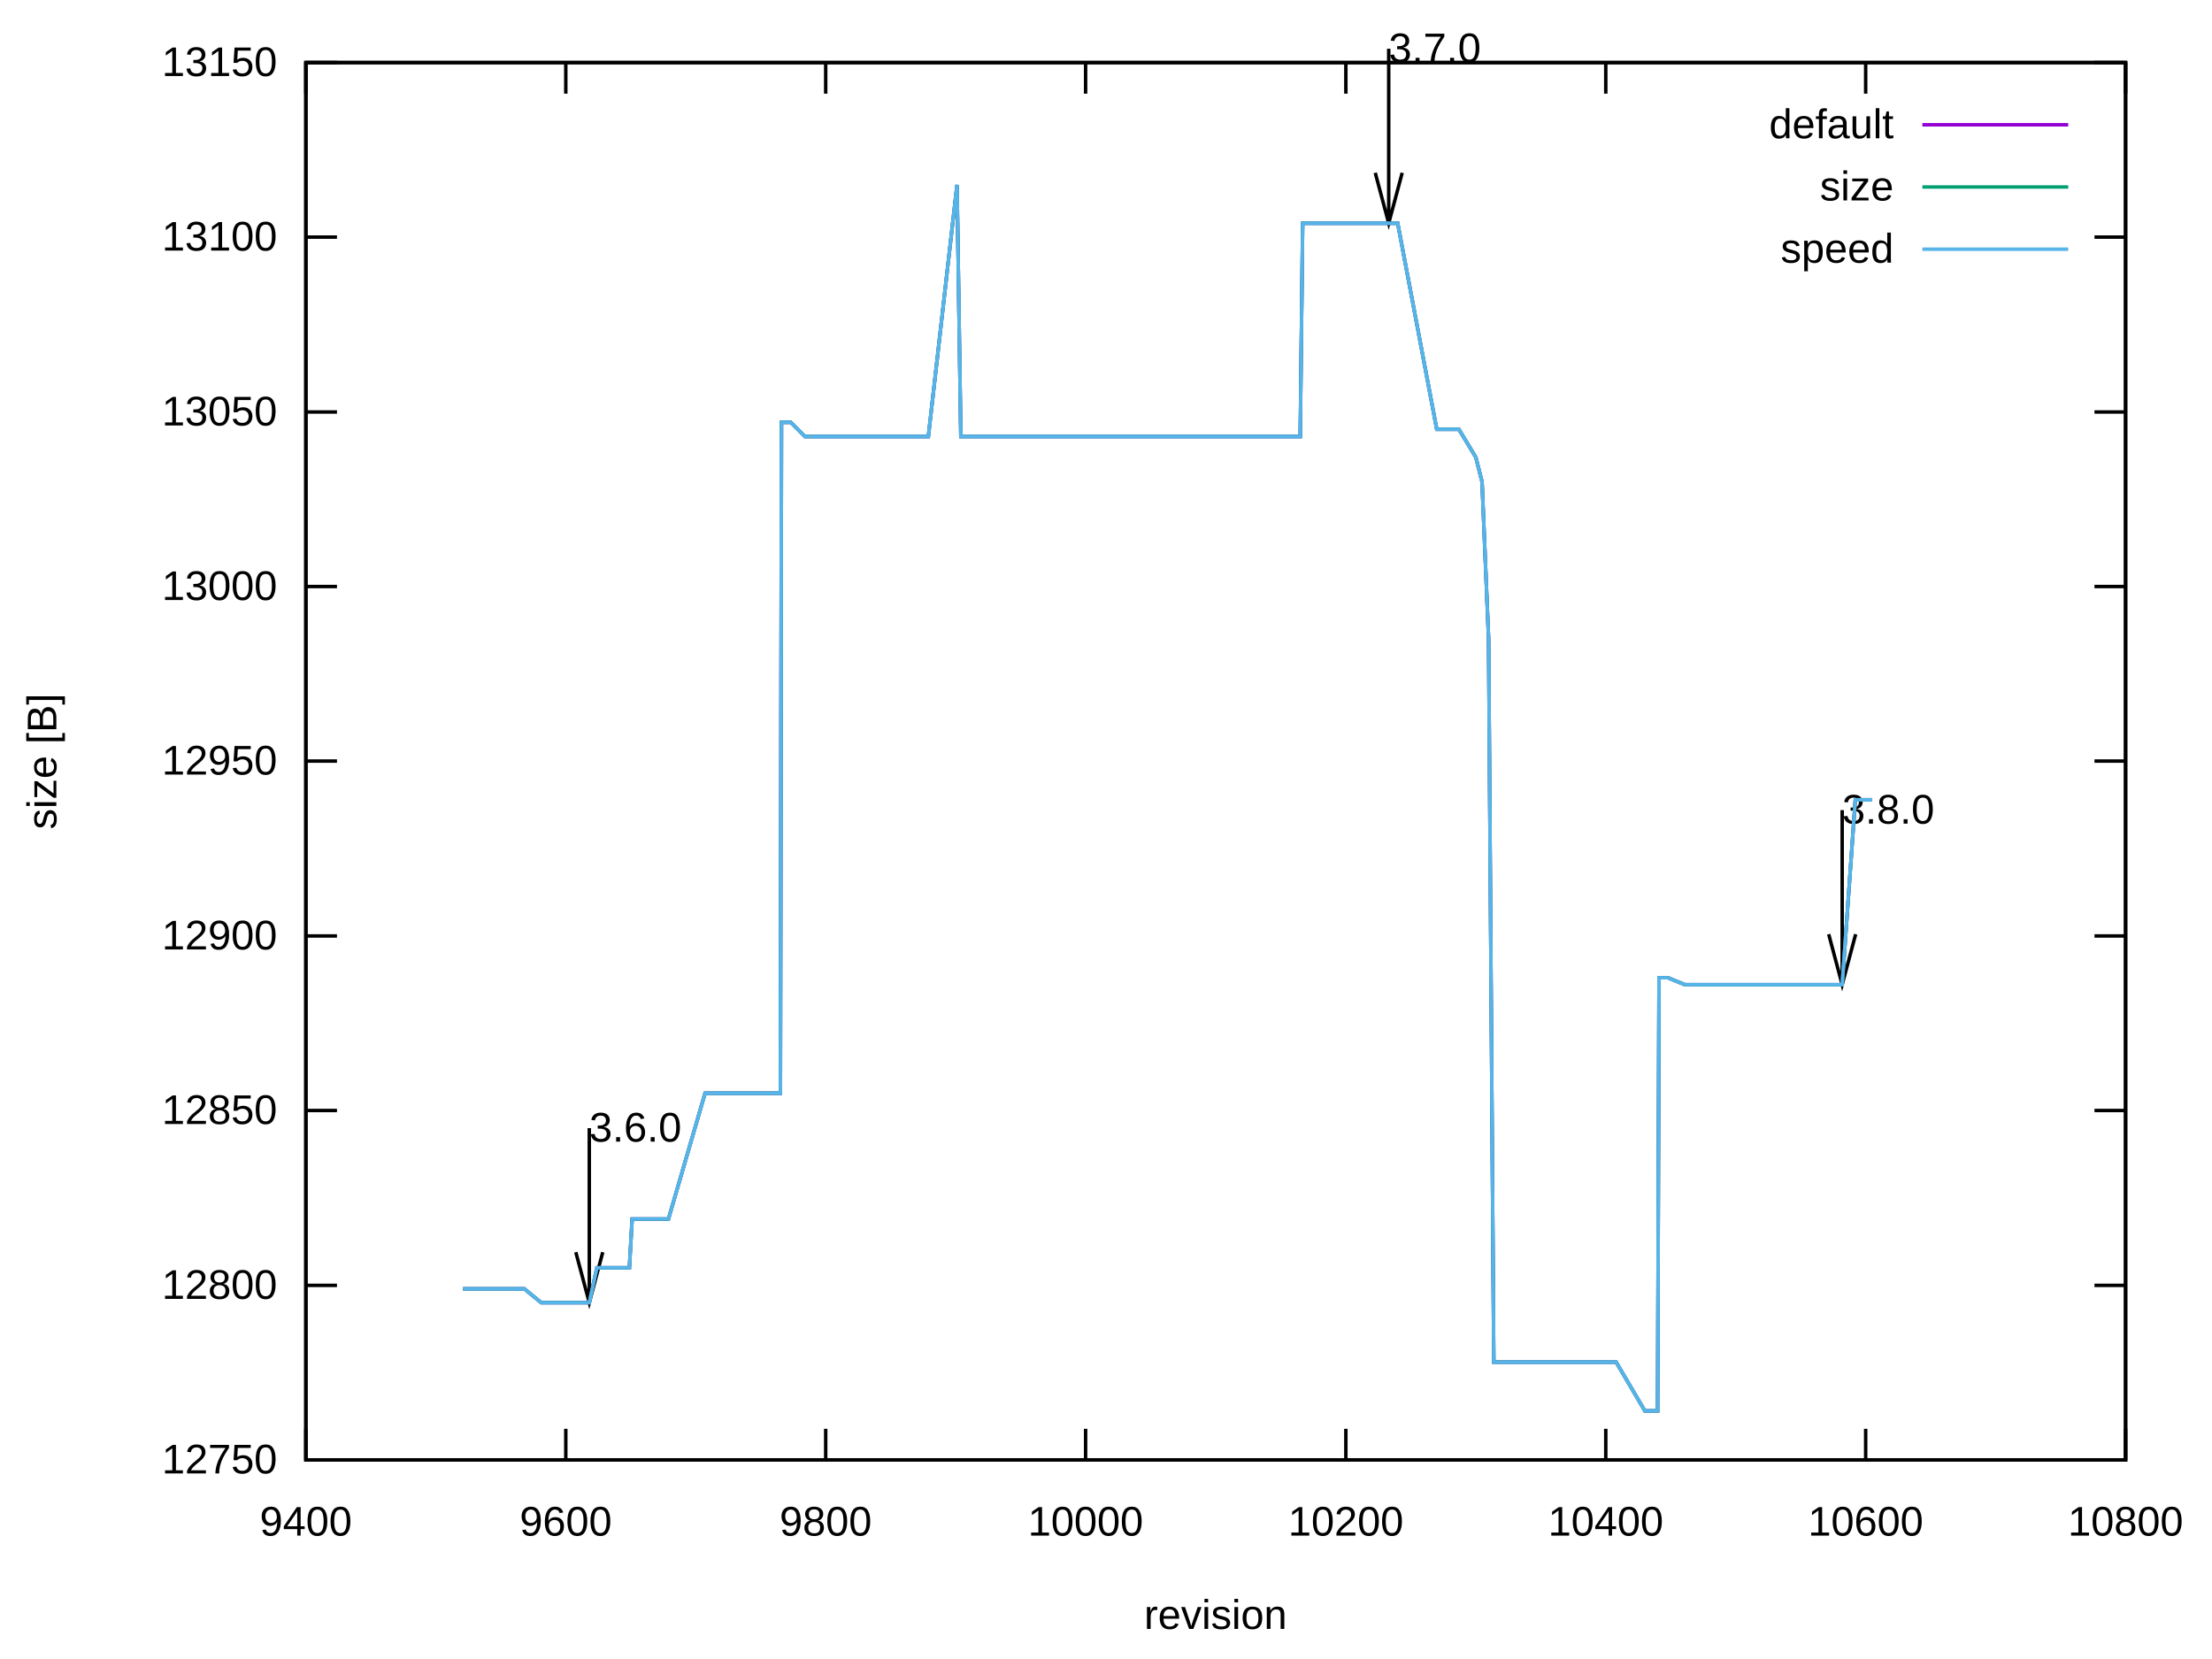
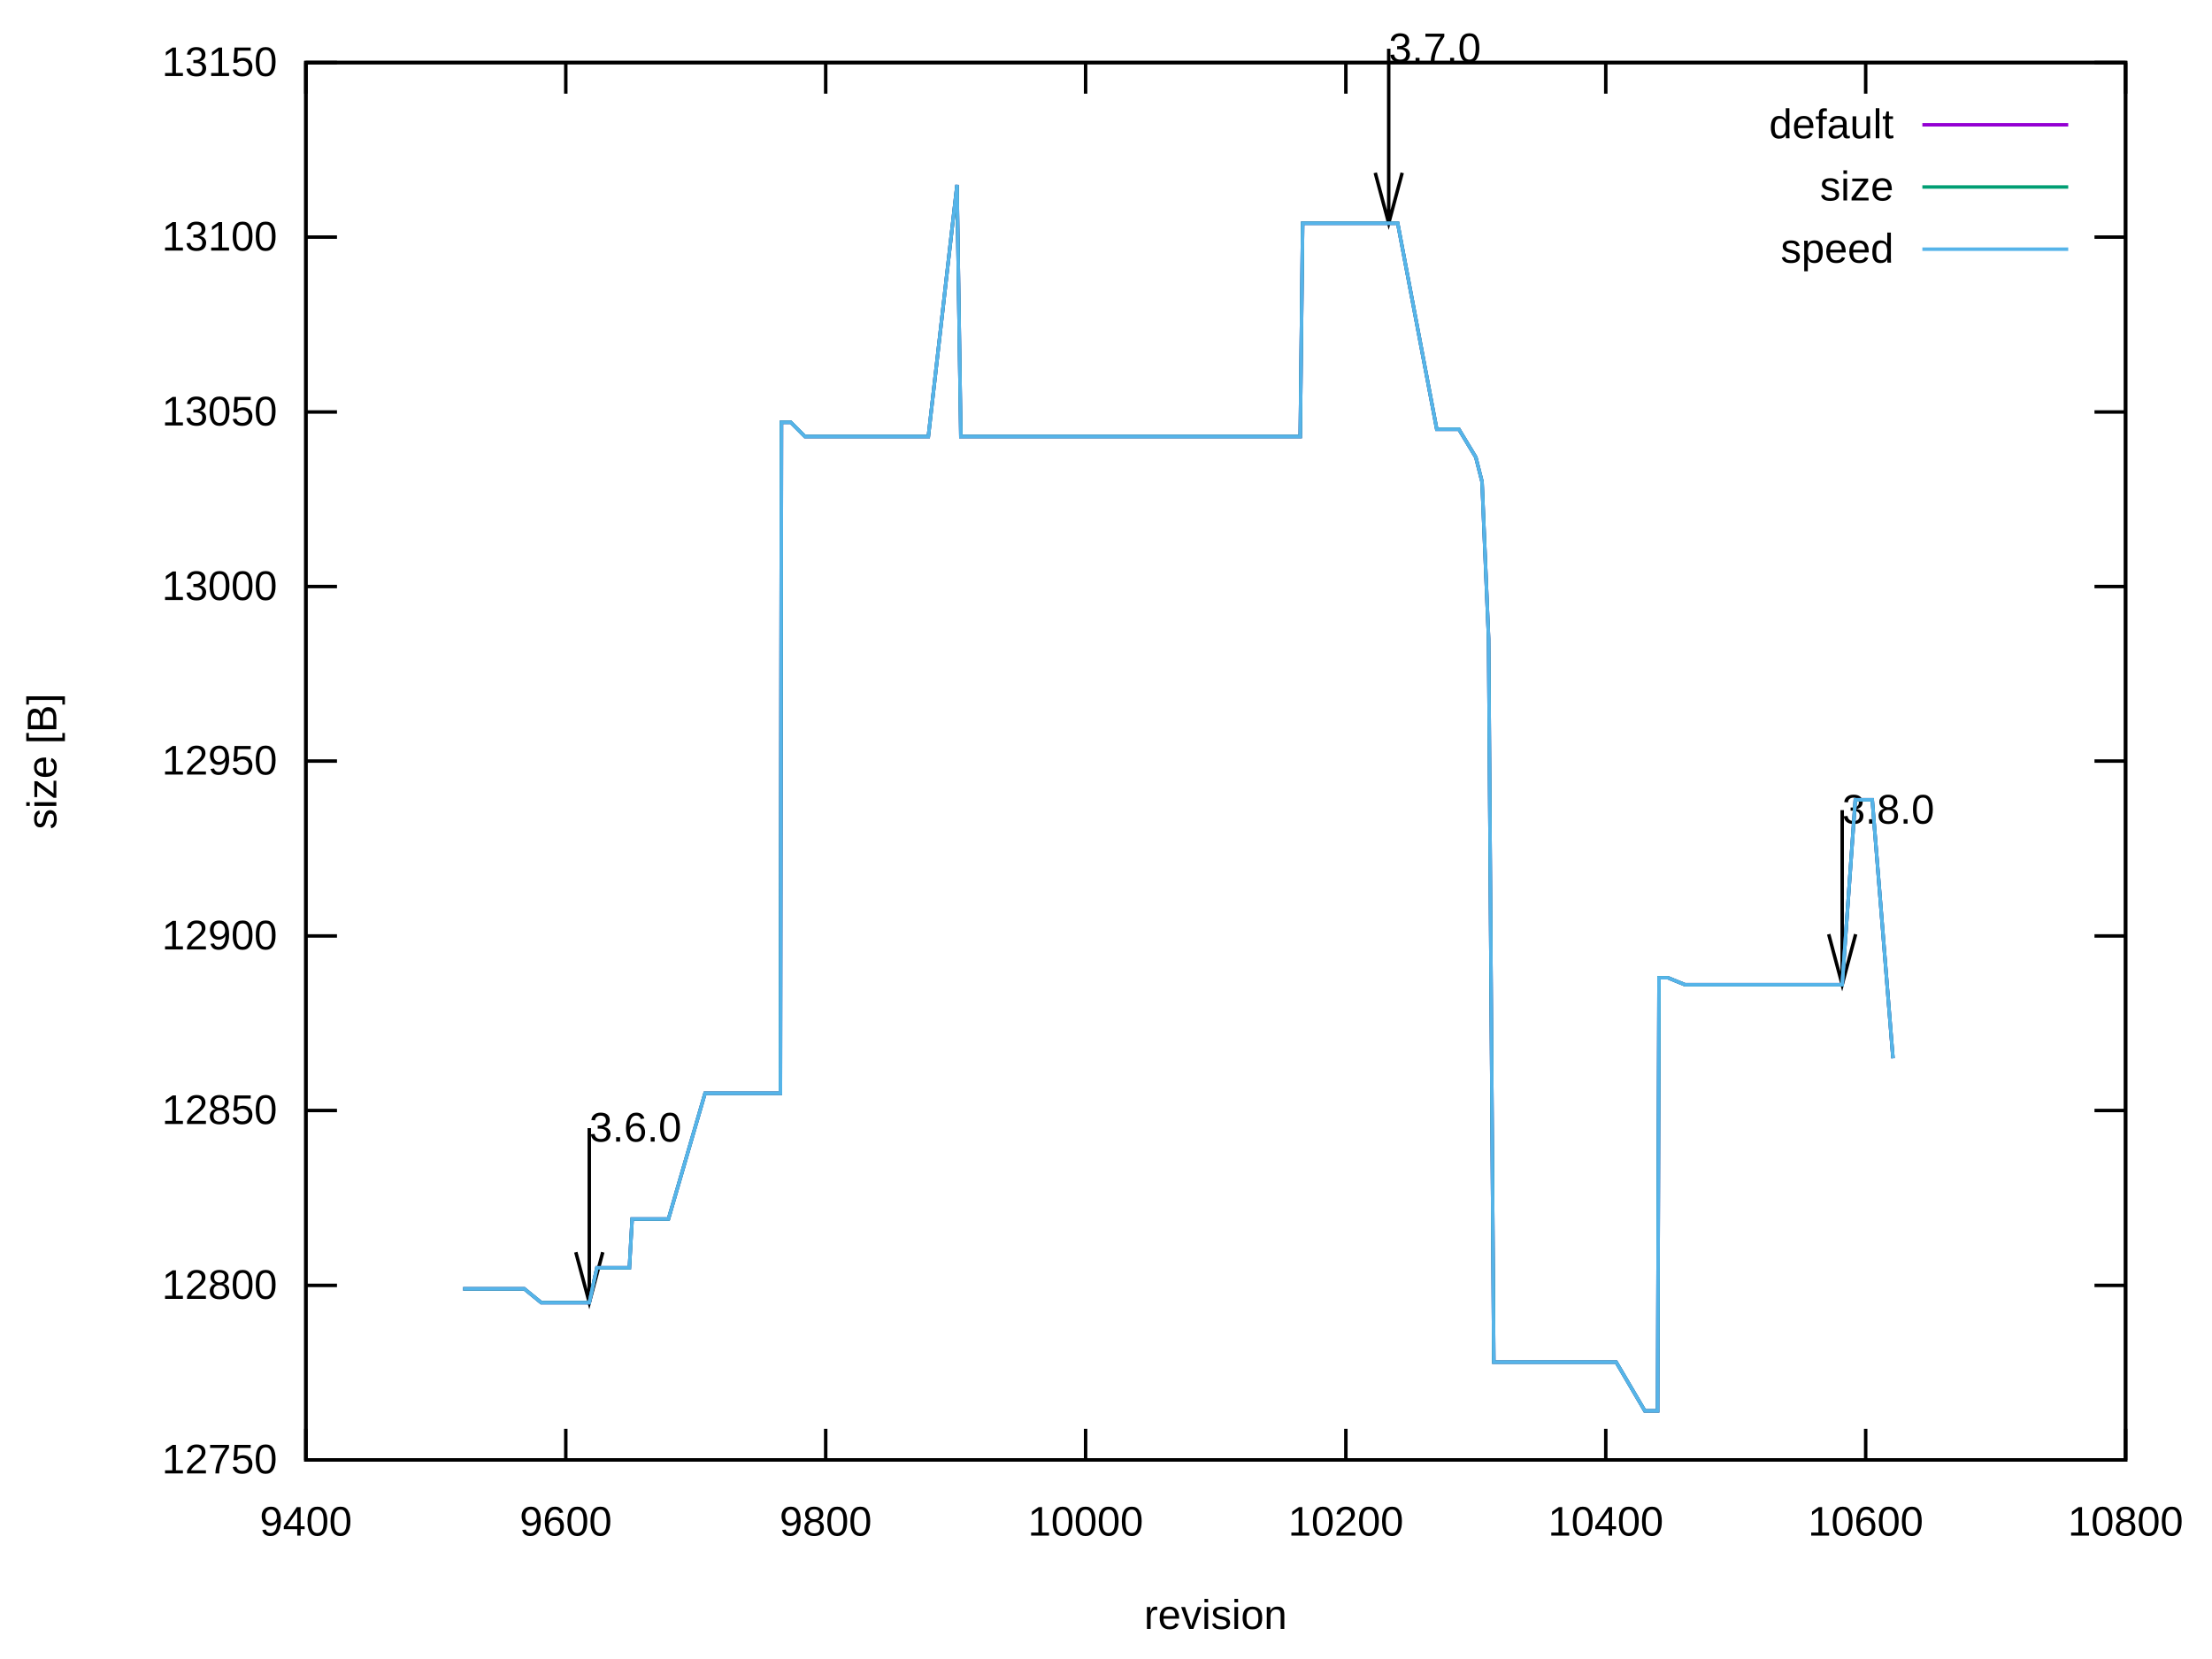
<svg xmlns="http://www.w3.org/2000/svg" xmlns:xlink="http://www.w3.org/1999/xlink" width="640" height="480" viewBox="0 0 640 480">
  <g id="gnuplot_canvas">
    <rect x="0" y="0" width="640" height="480" fill="none" />
    <defs>
      <circle id="gpDot" r="0.5" stroke-width="0.5" stroke="currentColor" />
      <path id="gpPt0" stroke-width="0.222" stroke="currentColor" d="M-1,0 h2 M0,-1 v2" />
      <path id="gpPt1" stroke-width="0.222" stroke="currentColor" d="M-1,-1 L1,1 M1,-1 L-1,1" />
      <path id="gpPt2" stroke-width="0.222" stroke="currentColor" d="M-1,0 L1,0 M0,-1 L0,1 M-1,-1 L1,1 M-1,1 L1,-1" />
      <rect id="gpPt3" stroke-width="0.222" stroke="currentColor" x="-1" y="-1" width="2" height="2" />
      <rect id="gpPt4" stroke-width="0.222" stroke="currentColor" fill="currentColor" x="-1" y="-1" width="2" height="2" />
      <circle id="gpPt5" stroke-width="0.222" stroke="currentColor" cx="0" cy="0" r="1" />
      <use xlink:href="#gpPt5" id="gpPt6" fill="currentColor" stroke="none" />
      <path id="gpPt7" stroke-width="0.222" stroke="currentColor" d="M0,-1.33 L-1.33,0.67 L1.33,0.67 z" />
      <use xlink:href="#gpPt7" id="gpPt8" fill="currentColor" stroke="none" />
      <use xlink:href="#gpPt7" id="gpPt9" stroke="currentColor" transform="rotate(180)" />
      <use xlink:href="#gpPt9" id="gpPt10" fill="currentColor" stroke="none" />
      <use xlink:href="#gpPt3" id="gpPt11" stroke="currentColor" transform="rotate(45)" />
      <use xlink:href="#gpPt11" id="gpPt12" fill="currentColor" stroke="none" />
      <path id="gpPt13" stroke-width="0.222" stroke="currentColor" d="M0,1.330 L1.265,0.411 L0.782,-1.067 L-0.782,-1.076 L-1.265,0.411 z" />
      <use xlink:href="#gpPt13" id="gpPt14" fill="currentColor" stroke="none" />
      <filter id="textbox" filterUnits="objectBoundingBox" x="0" y="0" height="1" width="1">
        <feFlood flood-color="white" flood-opacity="1" result="bgnd" />
        <feComposite in="SourceGraphic" in2="bgnd" operator="atop" />
      </filter>
      <filter id="greybox" filterUnits="objectBoundingBox" x="0" y="0" height="1" width="1">
        <feFlood flood-color="lightgrey" flood-opacity="1" result="grey" />
        <feComposite in="SourceGraphic" in2="grey" operator="atop" />
      </filter>
    </defs>
    <g fill="none" color="white" stroke="currentColor" stroke-width="1.00" stroke-linecap="butt" stroke-linejoin="miter">
</g>
    <g fill="none" color="black" stroke="currentColor" stroke-width="1.00" stroke-linecap="butt" stroke-linejoin="miter">
      <path stroke="black" d="M88.5,422.4 L97.5,422.4 M615.0,422.4 L606.0,422.4  " />
      <g transform="translate(80.2,426.3)" stroke="none" fill="black" font-family="Arial" font-size="12.00" text-anchor="end">
        <text>
          <tspan font-family="Arial"> 12750</tspan>
        </text>
      </g>
    </g>
    <g fill="none" color="black" stroke="currentColor" stroke-width="1.00" stroke-linecap="butt" stroke-linejoin="miter">
      <path stroke="black" d="M88.5,371.9 L97.5,371.9 M615.0,371.9 L606.0,371.9  " />
      <g transform="translate(80.2,375.8)" stroke="none" fill="black" font-family="Arial" font-size="12.00" text-anchor="end">
        <text>
          <tspan font-family="Arial"> 12800</tspan>
        </text>
      </g>
    </g>
    <g fill="none" color="black" stroke="currentColor" stroke-width="1.00" stroke-linecap="butt" stroke-linejoin="miter">
      <path stroke="black" d="M88.5,321.3 L97.5,321.3 M615.0,321.3 L606.0,321.3  " />
      <g transform="translate(80.2,325.2)" stroke="none" fill="black" font-family="Arial" font-size="12.00" text-anchor="end">
        <text>
          <tspan font-family="Arial"> 12850</tspan>
        </text>
      </g>
    </g>
    <g fill="none" color="black" stroke="currentColor" stroke-width="1.00" stroke-linecap="butt" stroke-linejoin="miter">
      <path stroke="black" d="M88.5,270.8 L97.5,270.8 M615.0,270.8 L606.0,270.8  " />
      <g transform="translate(80.2,274.7)" stroke="none" fill="black" font-family="Arial" font-size="12.00" text-anchor="end">
        <text>
          <tspan font-family="Arial"> 12900</tspan>
        </text>
      </g>
    </g>
    <g fill="none" color="black" stroke="currentColor" stroke-width="1.00" stroke-linecap="butt" stroke-linejoin="miter">
      <path stroke="black" d="M88.5,220.2 L97.5,220.2 M615.0,220.2 L606.0,220.2  " />
      <g transform="translate(80.2,224.1)" stroke="none" fill="black" font-family="Arial" font-size="12.00" text-anchor="end">
        <text>
          <tspan font-family="Arial"> 12950</tspan>
        </text>
      </g>
    </g>
    <g fill="none" color="black" stroke="currentColor" stroke-width="1.00" stroke-linecap="butt" stroke-linejoin="miter">
      <path stroke="black" d="M88.5,169.7 L97.5,169.7 M615.0,169.7 L606.0,169.7  " />
      <g transform="translate(80.2,173.6)" stroke="none" fill="black" font-family="Arial" font-size="12.00" text-anchor="end">
        <text>
          <tspan font-family="Arial"> 13000</tspan>
        </text>
      </g>
    </g>
    <g fill="none" color="black" stroke="currentColor" stroke-width="1.00" stroke-linecap="butt" stroke-linejoin="miter">
      <path stroke="black" d="M88.5,119.2 L97.5,119.2 M615.0,119.2 L606.0,119.2  " />
      <g transform="translate(80.2,123.1)" stroke="none" fill="black" font-family="Arial" font-size="12.00" text-anchor="end">
        <text>
          <tspan font-family="Arial"> 13050</tspan>
        </text>
      </g>
    </g>
    <g fill="none" color="black" stroke="currentColor" stroke-width="1.00" stroke-linecap="butt" stroke-linejoin="miter">
      <path stroke="black" d="M88.5,68.6 L97.5,68.6 M615.0,68.6 L606.0,68.6  " />
      <g transform="translate(80.2,72.5)" stroke="none" fill="black" font-family="Arial" font-size="12.00" text-anchor="end">
        <text>
          <tspan font-family="Arial"> 13100</tspan>
        </text>
      </g>
    </g>
    <g fill="none" color="black" stroke="currentColor" stroke-width="1.00" stroke-linecap="butt" stroke-linejoin="miter">
      <path stroke="black" d="M88.5,18.1 L97.5,18.1 M615.0,18.1 L606.0,18.1  " />
      <g transform="translate(80.2,22.0)" stroke="none" fill="black" font-family="Arial" font-size="12.00" text-anchor="end">
        <text>
          <tspan font-family="Arial"> 13150</tspan>
        </text>
      </g>
    </g>
    <g fill="none" color="black" stroke="currentColor" stroke-width="1.00" stroke-linecap="butt" stroke-linejoin="miter">
      <path stroke="black" d="M88.5,422.4 L88.5,413.4 M88.5,18.1 L88.5,27.1  " />
      <g transform="translate(88.5,444.3)" stroke="none" fill="black" font-family="Arial" font-size="12.00" text-anchor="middle">
        <text>
          <tspan font-family="Arial"> 9400</tspan>
        </text>
      </g>
    </g>
    <g fill="none" color="black" stroke="currentColor" stroke-width="1.00" stroke-linecap="butt" stroke-linejoin="miter">
      <path stroke="black" d="M163.7,422.4 L163.7,413.4 M163.7,18.1 L163.7,27.1  " />
      <g transform="translate(163.7,444.3)" stroke="none" fill="black" font-family="Arial" font-size="12.00" text-anchor="middle">
        <text>
          <tspan font-family="Arial"> 9600</tspan>
        </text>
      </g>
    </g>
    <g fill="none" color="black" stroke="currentColor" stroke-width="1.00" stroke-linecap="butt" stroke-linejoin="miter">
      <path stroke="black" d="M238.9,422.4 L238.9,413.4 M238.9,18.1 L238.9,27.1  " />
      <g transform="translate(238.9,444.3)" stroke="none" fill="black" font-family="Arial" font-size="12.00" text-anchor="middle">
        <text>
          <tspan font-family="Arial"> 9800</tspan>
        </text>
      </g>
    </g>
    <g fill="none" color="black" stroke="currentColor" stroke-width="1.00" stroke-linecap="butt" stroke-linejoin="miter">
      <path stroke="black" d="M314.1,422.4 L314.1,413.4 M314.1,18.1 L314.1,27.1  " />
      <g transform="translate(314.1,444.3)" stroke="none" fill="black" font-family="Arial" font-size="12.00" text-anchor="middle">
        <text>
          <tspan font-family="Arial"> 10000</tspan>
        </text>
      </g>
    </g>
    <g fill="none" color="black" stroke="currentColor" stroke-width="1.00" stroke-linecap="butt" stroke-linejoin="miter">
      <path stroke="black" d="M389.4,422.4 L389.4,413.4 M389.4,18.1 L389.4,27.1  " />
      <g transform="translate(389.4,444.3)" stroke="none" fill="black" font-family="Arial" font-size="12.00" text-anchor="middle">
        <text>
          <tspan font-family="Arial"> 10200</tspan>
        </text>
      </g>
    </g>
    <g fill="none" color="black" stroke="currentColor" stroke-width="1.00" stroke-linecap="butt" stroke-linejoin="miter">
      <path stroke="black" d="M464.6,422.4 L464.6,413.4 M464.6,18.1 L464.6,27.1  " />
      <g transform="translate(464.6,444.3)" stroke="none" fill="black" font-family="Arial" font-size="12.00" text-anchor="middle">
        <text>
          <tspan font-family="Arial"> 10400</tspan>
        </text>
      </g>
    </g>
    <g fill="none" color="black" stroke="currentColor" stroke-width="1.00" stroke-linecap="butt" stroke-linejoin="miter">
      <path stroke="black" d="M539.8,422.4 L539.8,413.4 M539.8,18.1 L539.8,27.1  " />
      <g transform="translate(539.8,444.3)" stroke="none" fill="black" font-family="Arial" font-size="12.00" text-anchor="middle">
        <text>
          <tspan font-family="Arial"> 10600</tspan>
        </text>
      </g>
    </g>
    <g fill="none" color="black" stroke="currentColor" stroke-width="1.00" stroke-linecap="butt" stroke-linejoin="miter">
      <path stroke="black" d="M615.0,422.4 L615.0,413.4 M615.0,18.1 L615.0,27.1  " />
      <g transform="translate(615.0,444.3)" stroke="none" fill="black" font-family="Arial" font-size="12.00" text-anchor="middle">
        <text>
          <tspan font-family="Arial"> 10800</tspan>
        </text>
      </g>
    </g>
    <g fill="none" color="black" stroke="currentColor" stroke-width="1.00" stroke-linecap="butt" stroke-linejoin="miter">
</g>
    <g fill="none" color="black" stroke="currentColor" stroke-width="1.00" stroke-linecap="butt" stroke-linejoin="miter">
      <path stroke="black" d="M88.5,18.1 L88.5,422.4 L615.0,422.4 L615.0,18.1 L88.5,18.1 Z  " />
      <g transform="translate(170.5,330.3)" stroke="none" fill="black" font-family="Arial" font-size="12.00" text-anchor="start">
        <text>
          <tspan font-family="Arial">3.6.0</tspan>
        </text>
      </g>
      <g transform="translate(401.8,18.0)" stroke="none" fill="black" font-family="Arial" font-size="12.00" text-anchor="start">
        <text>
          <tspan font-family="Arial">3.7.0</tspan>
        </text>
      </g>
      <g transform="translate(533.0,238.3)" stroke="none" fill="black" font-family="Arial" font-size="12.00" text-anchor="start">
        <text>
          <tspan font-family="Arial">3.8.0</tspan>
        </text>
      </g>
      <path stroke="black" d="M166.6,362.3 L170.5,376.9 L174.4,362.3 M170.5,326.4 L170.5,376.9 M397.9,50.0 L401.8,64.6 L405.7,50.0   M401.8,14.1 L401.8,64.6 M529.1,270.3 L533.0,284.9 L536.9,270.3 M533.0,234.4 L533.0,284.9  " />
    </g>
    <g fill="none" color="black" stroke="currentColor" stroke-width="1.00" stroke-linecap="butt" stroke-linejoin="miter">
      <g transform="translate(16.3,220.3) rotate(270)" stroke="none" fill="black" font-family="Arial" font-size="12.00" text-anchor="middle">
        <text>
          <tspan font-family="Arial">size [B]</tspan>
        </text>
      </g>
    </g>
    <g fill="none" color="black" stroke="currentColor" stroke-width="1.00" stroke-linecap="butt" stroke-linejoin="miter">
      <g transform="translate(351.7,471.3)" stroke="none" fill="black" font-family="Arial" font-size="12.00" text-anchor="middle">
        <text>
          <tspan font-family="Arial">revision</tspan>
        </text>
      </g>
    </g>
    <g fill="none" color="black" stroke="currentColor" stroke-width="1.00" stroke-linecap="butt" stroke-linejoin="miter">
</g>
    <g id="gnuplot_plot_1">
      <g fill="none" color="black" stroke="currentColor" stroke-width="1.00" stroke-linecap="butt" stroke-linejoin="miter">
        <g transform="translate(547.9,40.0)" stroke="none" fill="black" font-family="Arial" font-size="12.00" text-anchor="end">
          <text>
            <tspan font-family="Arial">default</tspan>
          </text>
        </g>
      </g>
      <g fill="none" color="black" stroke="currentColor" stroke-width="1.00" stroke-linecap="butt" stroke-linejoin="miter">
-         <path stroke="rgb(148,   0, 211)" d="M556.2,36.1 L598.4,36.1 M134.0,372.9 L141.2,372.9 L144.9,372.9 L151.7,372.9 L156.6,376.9 L159.6,376.9   L162.2,376.9 L164.1,376.9 L164.5,376.9 L164.8,376.9 L165.2,376.9 L170.5,376.9 L172.7,366.8 L175.7,366.8   L176.9,366.8 L177.3,366.8 L177.6,366.8 L178.0,366.8 L178.8,366.8 L180.6,366.8 L181.0,366.8 L182.1,366.8   L182.9,352.7 L183.6,352.7 L184.0,352.7 L185.9,352.7 L187.0,352.7 L187.8,352.7 L188.2,352.7 L188.5,352.7   L193.4,352.7 L204.0,316.3 L212.6,316.3 L216.4,316.3 L219.0,316.3 L220.5,316.3 L224.3,316.3 L225.4,316.3   L225.8,316.3 L226.1,122.2 L226.5,122.2 L228.8,122.2 L232.9,126.3 L235.2,126.3 L235.5,126.3 L236.3,126.3   L237.8,126.3 L240.1,126.3 L241.6,126.3 L241.9,126.3 L244.6,126.3 L245.7,126.3 L246.1,126.3 L246.5,126.3   L250.2,126.3 L251.0,126.3 L252.5,126.3 L268.6,126.3 L276.9,53.5 L278.0,126.3 L278.4,126.3 L283.7,126.3   L286.3,126.3 L287.1,126.3 L287.4,126.3 L287.8,126.3 L288.6,126.3 L289.3,126.3 L291.2,126.3 L292.0,126.3   L293.8,126.3 L295.0,126.3 L296.5,126.3 L297.2,126.3 L297.6,126.3 L299.5,126.3 L299.9,126.3 L300.6,126.3   L301.0,126.3 L302.5,126.3 L305.1,126.3 L308.1,126.3 L311.9,126.3 L313.0,126.3 L314.1,126.3 L320.5,126.3   L332.2,126.3 L336.0,126.3 L340.1,126.3 L341.2,126.3 L343.1,126.3 L344.2,126.3 L354.8,126.3 L360.8,126.3   L369.4,126.3 L375.4,126.3 L376.2,126.3 L376.9,64.6 L379.6,64.6 L382.2,64.6 L382.6,64.6 L383.7,64.6   L386.3,64.6 L392.7,64.6 L393.5,64.6 L401.8,64.6 L403.3,64.6 L404.4,64.6 L415.7,124.2 L419.1,124.2   L419.4,124.2 L420.2,124.2 L422.1,124.2 L427.0,132.3 L428.8,139.4 L430.7,184.9 L432.2,394.1 L442.0,394.1   L443.9,394.1 L445.4,394.1 L445.8,394.1 L451.8,394.1 L452.2,394.1 L454.8,394.1 L467.6,394.1 L475.9,408.2   L478.5,408.2 L479.2,408.2 L479.6,408.2 L480.0,282.9 L480.4,282.9 L482.6,282.9 L487.5,284.9 L500.3,284.9   L505.9,284.9 L517.2,284.9 L524.0,284.9 L533.0,284.9 L536.8,231.4 L540.2,231.4 L541.7,231.4  " />
+         <path stroke="rgb(148,   0, 211)" d="M556.2,36.1 L598.4,36.1 M134.0,372.9 L141.2,372.9 L144.9,372.9 L151.7,372.9 L156.6,376.9 L159.6,376.9   L162.2,376.9 L164.1,376.9 L164.5,376.9 L164.8,376.9 L165.2,376.9 L170.5,376.9 L172.7,366.8 L175.7,366.8   L176.9,366.8 L177.3,366.8 L177.6,366.8 L178.0,366.8 L178.8,366.8 L180.6,366.8 L181.0,366.8 L182.1,366.8   L182.9,352.7 L183.6,352.7 L184.0,352.7 L185.9,352.7 L187.0,352.7 L187.8,352.7 L188.2,352.7 L188.5,352.7   L193.4,352.7 L204.0,316.3 L212.6,316.3 L216.4,316.3 L219.0,316.3 L220.5,316.3 L224.3,316.3 L225.4,316.3   L225.8,316.3 L226.1,122.2 L226.5,122.2 L228.8,122.2 L232.9,126.3 L235.2,126.3 L235.5,126.3 L236.3,126.3   L237.8,126.3 L240.1,126.3 L241.6,126.3 L241.9,126.3 L244.6,126.3 L245.7,126.3 L246.1,126.3 L246.5,126.3   L250.2,126.3 L251.0,126.3 L252.5,126.3 L268.6,126.3 L276.9,53.5 L278.0,126.3 L278.4,126.3 L283.7,126.3   L286.3,126.3 L287.1,126.3 L287.4,126.3 L287.8,126.3 L288.6,126.3 L289.3,126.3 L291.2,126.3 L292.0,126.3   L293.8,126.3 L295.0,126.3 L296.5,126.3 L297.2,126.3 L297.6,126.3 L299.5,126.3 L299.9,126.3 L300.6,126.3   L301.0,126.3 L302.5,126.3 L305.1,126.3 L308.1,126.3 L311.9,126.3 L313.0,126.3 L314.1,126.3 L320.5,126.3   L332.2,126.3 L336.0,126.3 L340.1,126.3 L341.2,126.3 L343.1,126.3 L344.2,126.3 L354.8,126.3 L360.8,126.3   L369.4,126.3 L375.4,126.3 L376.2,126.3 L376.9,64.6 L379.6,64.6 L382.2,64.6 L382.6,64.6 L383.7,64.6   L386.3,64.6 L392.7,64.6 L393.5,64.6 L401.8,64.6 L403.3,64.6 L404.4,64.6 L415.7,124.2 L419.1,124.2   L419.4,124.2 L420.2,124.2 L422.1,124.2 L427.0,132.3 L428.8,139.4 L430.7,184.9 L432.2,394.1 L442.0,394.1   L443.9,394.1 L445.4,394.1 L445.8,394.1 L451.8,394.1 L452.2,394.1 L454.8,394.1 L467.6,394.1 L475.9,408.2   L478.5,408.2 L479.2,408.2 L479.6,408.2 L480.0,282.9 L480.4,282.9 L482.6,282.9 L487.5,284.9 L500.3,284.9   L505.9,284.9 L517.2,284.9 L524.0,284.9 L533.0,284.9 L536.8,231.4 L540.2,231.4 L541.7,231.4 L547.7,306.2    " />
      </g>
    </g>
    <g id="gnuplot_plot_2">
      <g fill="none" color="black" stroke="currentColor" stroke-width="1.00" stroke-linecap="butt" stroke-linejoin="miter">
        <g transform="translate(547.9,58.0)" stroke="none" fill="black" font-family="Arial" font-size="12.00" text-anchor="end">
          <text>
            <tspan font-family="Arial">size</tspan>
          </text>
        </g>
      </g>
      <g fill="none" color="black" stroke="currentColor" stroke-width="1.00" stroke-linecap="butt" stroke-linejoin="miter">
-         <path stroke="rgb(  0, 158, 115)" d="M556.2,54.1 L598.4,54.1 M134.0,372.9 L141.2,372.9 L144.9,372.9 L151.7,372.9 L156.6,376.9 L159.6,376.9   L162.2,376.9 L164.1,376.9 L164.5,376.9 L164.8,376.9 L165.2,376.9 L170.5,376.9 L172.7,366.8 L175.7,366.8   L176.9,366.8 L177.3,366.8 L177.6,366.8 L178.0,366.8 L178.8,366.8 L180.6,366.8 L181.0,366.8 L182.1,366.8   L182.9,352.7 L183.6,352.7 L184.0,352.7 L185.9,352.7 L187.0,352.7 L187.8,352.7 L188.2,352.7 L188.5,352.7   L193.4,352.7 L204.0,316.3 L212.6,316.3 L216.4,316.3 L219.0,316.3 L220.5,316.3 L224.3,316.3 L225.4,316.3   L225.8,316.3 L226.1,122.2 L226.5,122.2 L228.8,122.2 L232.9,126.3 L235.2,126.3 L235.5,126.3 L236.3,126.3   L237.8,126.3 L240.1,126.3 L241.6,126.3 L241.9,126.3 L244.6,126.3 L245.7,126.3 L246.1,126.3 L246.5,126.3   L250.2,126.3 L251.0,126.3 L252.5,126.3 L268.6,126.3 L276.9,53.5 L278.0,126.3 L278.4,126.3 L283.7,126.3   L286.3,126.3 L287.1,126.3 L287.4,126.3 L287.8,126.3 L288.6,126.3 L289.3,126.3 L291.2,126.3 L292.0,126.3   L293.8,126.3 L295.0,126.3 L296.5,126.3 L297.2,126.3 L297.6,126.3 L299.5,126.3 L299.9,126.3 L300.6,126.3   L301.0,126.3 L302.5,126.3 L305.1,126.3 L308.1,126.3 L311.9,126.3 L313.0,126.3 L314.1,126.3 L320.5,126.3   L332.2,126.3 L336.0,126.3 L340.1,126.3 L341.2,126.3 L343.1,126.3 L344.2,126.3 L354.8,126.3 L360.8,126.3   L369.4,126.3 L375.4,126.3 L376.2,126.3 L376.9,64.6 L379.6,64.6 L382.2,64.6 L382.6,64.6 L383.7,64.6   L386.3,64.6 L392.7,64.6 L393.5,64.6 L401.8,64.6 L403.3,64.6 L404.4,64.6 L415.7,124.2 L419.1,124.2   L419.4,124.2 L420.2,124.2 L422.1,124.2 L427.0,132.3 L428.8,139.4 L430.7,184.9 L432.2,394.1 L442.0,394.1   L443.9,394.1 L445.4,394.1 L445.8,394.1 L451.8,394.1 L452.2,394.1 L454.8,394.1 L467.6,394.1 L475.9,408.2   L478.5,408.2 L479.2,408.2 L479.6,408.2 L480.0,282.9 L480.4,282.9 L482.6,282.9 L487.5,284.9 L500.3,284.9   L505.9,284.9 L517.2,284.9 L524.0,284.9 L533.0,284.9 L536.8,231.4 L540.2,231.4 L541.7,231.4  " />
+         <path stroke="rgb(  0, 158, 115)" d="M556.2,54.1 L598.4,54.1 M134.0,372.9 L141.2,372.9 L144.9,372.9 L151.7,372.9 L156.6,376.9 L159.6,376.9   L162.2,376.9 L164.1,376.9 L164.5,376.9 L164.8,376.9 L165.2,376.9 L170.5,376.9 L172.7,366.8 L175.7,366.8   L176.9,366.8 L177.3,366.8 L177.6,366.8 L178.0,366.8 L178.8,366.8 L180.6,366.8 L181.0,366.8 L182.1,366.8   L182.9,352.7 L183.6,352.7 L184.0,352.7 L185.9,352.7 L187.0,352.7 L187.8,352.7 L188.2,352.7 L188.5,352.7   L193.4,352.7 L204.0,316.3 L212.6,316.3 L216.4,316.3 L219.0,316.3 L220.5,316.3 L224.3,316.3 L225.4,316.3   L225.8,316.3 L226.1,122.2 L226.5,122.2 L228.8,122.2 L232.9,126.3 L235.2,126.3 L235.5,126.3 L236.3,126.3   L237.8,126.3 L240.1,126.3 L241.6,126.3 L241.9,126.3 L244.6,126.3 L245.7,126.3 L246.1,126.3 L246.5,126.3   L250.2,126.3 L251.0,126.3 L252.5,126.3 L268.6,126.3 L276.9,53.5 L278.0,126.3 L278.4,126.3 L283.7,126.3   L286.3,126.3 L287.1,126.3 L287.4,126.3 L287.8,126.3 L288.6,126.3 L289.3,126.3 L291.2,126.3 L292.0,126.3   L293.8,126.3 L295.0,126.3 L296.5,126.3 L297.2,126.3 L297.6,126.3 L299.5,126.3 L299.9,126.3 L300.6,126.3   L301.0,126.3 L302.5,126.3 L305.1,126.3 L308.1,126.3 L311.9,126.3 L313.0,126.3 L314.1,126.3 L320.5,126.3   L332.2,126.3 L336.0,126.3 L340.1,126.3 L341.2,126.3 L343.1,126.3 L344.2,126.3 L354.8,126.3 L360.8,126.3   L369.4,126.3 L375.4,126.3 L376.2,126.3 L376.9,64.6 L379.6,64.6 L382.2,64.6 L382.6,64.6 L383.7,64.6   L386.3,64.6 L392.7,64.6 L393.5,64.6 L401.8,64.6 L403.3,64.6 L404.4,64.6 L415.7,124.2 L419.1,124.2   L419.4,124.2 L420.2,124.2 L422.1,124.2 L427.0,132.3 L428.8,139.4 L430.7,184.9 L432.2,394.1 L442.0,394.1   L443.9,394.1 L445.4,394.1 L445.8,394.1 L451.8,394.1 L452.2,394.1 L454.8,394.1 L467.6,394.1 L475.9,408.2   L478.5,408.2 L479.2,408.2 L479.6,408.2 L480.0,282.9 L480.4,282.9 L482.6,282.9 L487.5,284.9 L500.3,284.9   L505.9,284.9 L517.2,284.9 L524.0,284.9 L533.0,284.9 L536.8,231.4 L540.2,231.4 L541.7,231.4 L547.7,306.2    " />
      </g>
    </g>
    <g id="gnuplot_plot_3">
      <g fill="none" color="black" stroke="currentColor" stroke-width="1.00" stroke-linecap="butt" stroke-linejoin="miter">
        <g transform="translate(547.9,76.0)" stroke="none" fill="black" font-family="Arial" font-size="12.00" text-anchor="end">
          <text>
            <tspan font-family="Arial">speed</tspan>
          </text>
        </g>
      </g>
      <g fill="none" color="black" stroke="currentColor" stroke-width="1.00" stroke-linecap="butt" stroke-linejoin="miter">
-         <path stroke="rgb( 86, 180, 233)" d="M556.2,72.1 L598.4,72.1 M134.0,372.9 L141.2,372.9 L144.9,372.9 L151.7,372.9 L156.6,376.9 L159.6,376.9   L162.2,376.9 L164.1,376.9 L164.5,376.9 L164.8,376.9 L165.2,376.9 L170.5,376.9 L172.7,366.8 L175.7,366.8   L176.9,366.8 L177.3,366.8 L177.6,366.8 L178.0,366.8 L178.8,366.8 L180.6,366.8 L181.0,366.8 L182.1,366.8   L182.9,352.7 L183.6,352.7 L184.0,352.7 L185.9,352.7 L187.0,352.7 L187.8,352.7 L188.2,352.7 L188.5,352.7   L193.4,352.7 L204.0,316.3 L212.6,316.3 L216.4,316.3 L219.0,316.3 L220.5,316.3 L224.3,316.3 L225.4,316.3   L225.8,316.3 L226.1,122.2 L226.5,122.2 L228.8,122.2 L232.9,126.3 L235.2,126.3 L235.5,126.3 L236.3,126.3   L237.8,126.3 L240.1,126.3 L241.6,126.3 L241.9,126.3 L244.6,126.3 L245.7,126.3 L246.1,126.3 L246.5,126.3   L250.2,126.3 L251.0,126.3 L252.5,126.3 L268.6,126.3 L276.9,53.5 L278.0,126.3 L278.4,126.3 L283.7,126.3   L286.3,126.3 L287.1,126.3 L287.4,126.3 L287.8,126.3 L288.6,126.3 L289.3,126.3 L291.2,126.3 L292.0,126.3   L293.8,126.3 L295.0,126.3 L296.5,126.3 L297.2,126.3 L297.6,126.3 L299.5,126.3 L299.9,126.3 L300.6,126.3   L301.0,126.3 L302.5,126.3 L305.1,126.3 L308.1,126.3 L311.9,126.3 L313.0,126.3 L314.1,126.3 L320.5,126.3   L332.2,126.3 L336.0,126.3 L340.1,126.3 L341.2,126.3 L343.1,126.3 L344.2,126.3 L354.8,126.3 L360.8,126.3   L369.4,126.3 L375.4,126.3 L376.2,126.3 L376.9,64.6 L379.6,64.6 L382.2,64.6 L382.6,64.6 L383.7,64.6   L386.3,64.6 L392.7,64.6 L393.5,64.6 L401.8,64.6 L403.3,64.6 L404.4,64.6 L415.7,124.2 L419.1,124.2   L419.4,124.2 L420.2,124.2 L422.1,124.2 L427.0,132.3 L428.8,139.4 L430.7,184.9 L432.2,394.1 L442.0,394.1   L443.9,394.1 L445.4,394.1 L445.8,394.1 L451.8,394.1 L452.2,394.1 L454.8,394.1 L467.6,394.1 L475.9,408.2   L478.5,408.2 L479.2,408.2 L479.6,408.2 L480.0,282.9 L480.4,282.9 L482.6,282.9 L487.5,284.9 L500.3,284.9   L505.9,284.9 L517.2,284.9 L524.0,284.9 L533.0,284.9 L536.8,231.4 L540.2,231.4 L541.7,231.4  " />
+         <path stroke="rgb( 86, 180, 233)" d="M556.2,72.1 L598.4,72.1 M134.0,372.9 L141.2,372.9 L144.9,372.9 L151.7,372.9 L156.6,376.9 L159.6,376.9   L162.2,376.9 L164.1,376.9 L164.5,376.9 L164.8,376.9 L165.2,376.9 L170.5,376.9 L172.7,366.8 L175.7,366.8   L176.9,366.8 L177.3,366.8 L177.6,366.8 L178.0,366.8 L178.8,366.8 L180.6,366.8 L181.0,366.8 L182.1,366.8   L182.9,352.7 L183.6,352.7 L184.0,352.7 L185.9,352.7 L187.0,352.7 L187.8,352.7 L188.2,352.7 L188.5,352.7   L193.4,352.7 L204.0,316.3 L212.6,316.3 L216.4,316.3 L219.0,316.3 L220.5,316.3 L224.3,316.3 L225.4,316.3   L225.8,316.3 L226.1,122.2 L226.5,122.2 L228.8,122.2 L232.9,126.3 L235.2,126.3 L235.5,126.3 L236.3,126.3   L237.8,126.3 L240.1,126.3 L241.6,126.3 L241.9,126.3 L244.6,126.3 L245.7,126.3 L246.1,126.3 L246.5,126.3   L250.2,126.3 L251.0,126.3 L252.5,126.3 L268.6,126.3 L276.9,53.5 L278.0,126.3 L278.4,126.3 L283.7,126.3   L286.3,126.3 L287.1,126.3 L287.4,126.3 L287.8,126.3 L288.6,126.3 L289.3,126.3 L291.2,126.3 L292.0,126.3   L293.8,126.3 L295.0,126.3 L296.5,126.3 L297.2,126.3 L297.6,126.3 L299.5,126.3 L299.9,126.3 L300.6,126.3   L301.0,126.3 L302.5,126.3 L305.1,126.3 L308.1,126.3 L311.9,126.3 L313.0,126.3 L314.1,126.3 L320.5,126.3   L332.2,126.3 L336.0,126.3 L340.1,126.3 L341.2,126.3 L343.1,126.3 L344.2,126.3 L354.8,126.3 L360.8,126.3   L369.4,126.3 L375.4,126.3 L376.2,126.3 L376.9,64.6 L379.6,64.6 L382.2,64.6 L382.6,64.6 L383.7,64.6   L386.3,64.6 L392.7,64.6 L393.5,64.6 L401.8,64.6 L403.3,64.6 L404.4,64.6 L415.7,124.2 L419.1,124.2   L419.4,124.2 L420.2,124.2 L422.1,124.2 L427.0,132.3 L428.8,139.4 L430.7,184.9 L432.2,394.1 L442.0,394.1   L443.9,394.1 L445.4,394.1 L445.8,394.1 L451.8,394.1 L452.2,394.1 L454.8,394.1 L467.6,394.1 L475.9,408.2   L478.5,408.2 L479.2,408.2 L479.6,408.2 L480.0,282.9 L480.4,282.9 L482.6,282.9 L487.5,284.9 L500.3,284.9   L505.9,284.9 L517.2,284.9 L524.0,284.9 L533.0,284.9 L536.8,231.4 L540.2,231.4 L541.7,231.4 L547.7,306.2    " />
      </g>
    </g>
    <g fill="none" color="white" stroke="rgb( 86, 180, 233)" stroke-width="2.00" stroke-linecap="butt" stroke-linejoin="miter">
</g>
    <g fill="none" color="black" stroke="currentColor" stroke-width="2.00" stroke-linecap="butt" stroke-linejoin="miter">
</g>
    <g fill="none" color="black" stroke="black" stroke-width="1.00" stroke-linecap="butt" stroke-linejoin="miter">
</g>
    <g fill="none" color="black" stroke="currentColor" stroke-width="1.00" stroke-linecap="butt" stroke-linejoin="miter">
      <path stroke="black" d="M88.5,18.1 L88.5,422.4 L615.0,422.4 L615.0,18.1 L88.5,18.1 Z  " />
    </g>
    <g fill="none" color="black" stroke="currentColor" stroke-width="1.00" stroke-linecap="butt" stroke-linejoin="miter">
</g>
  </g>
</svg>
